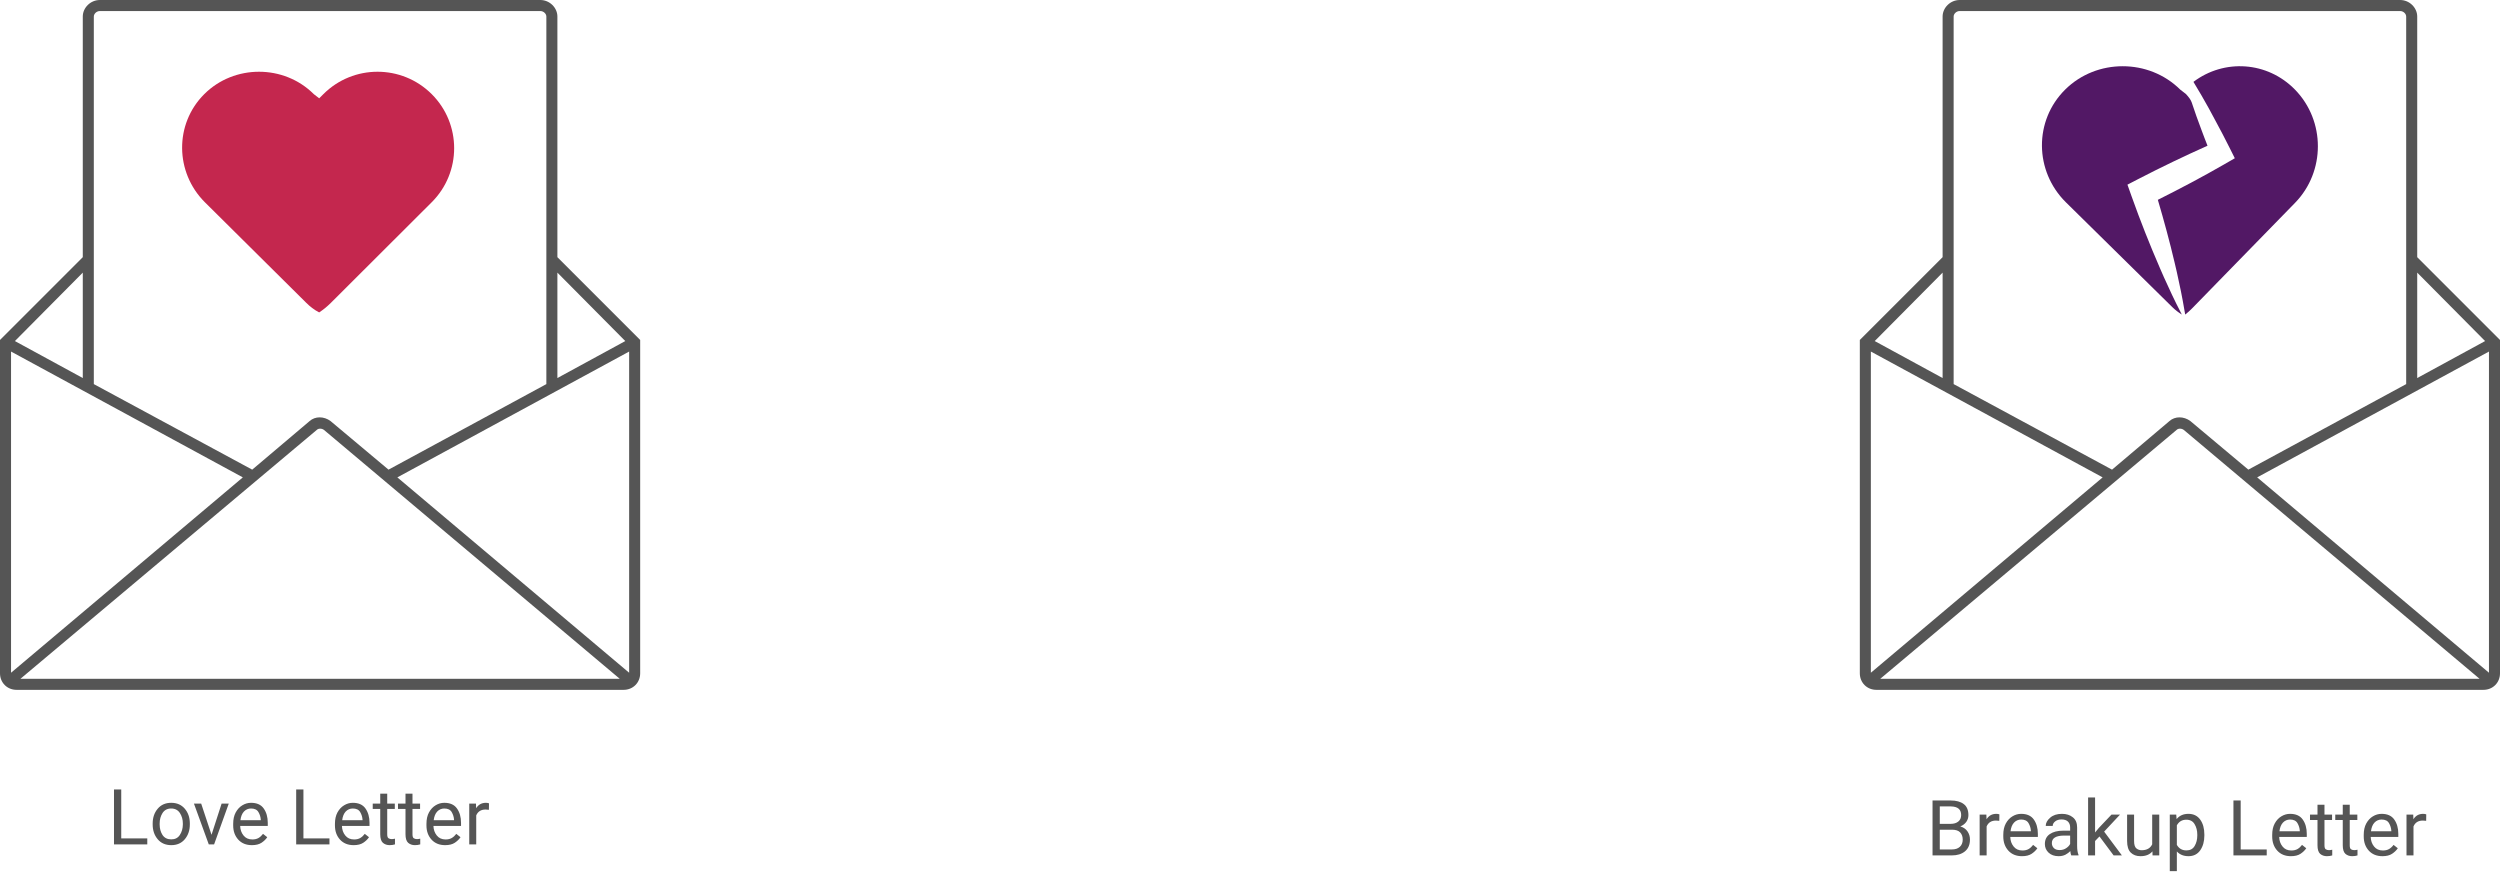
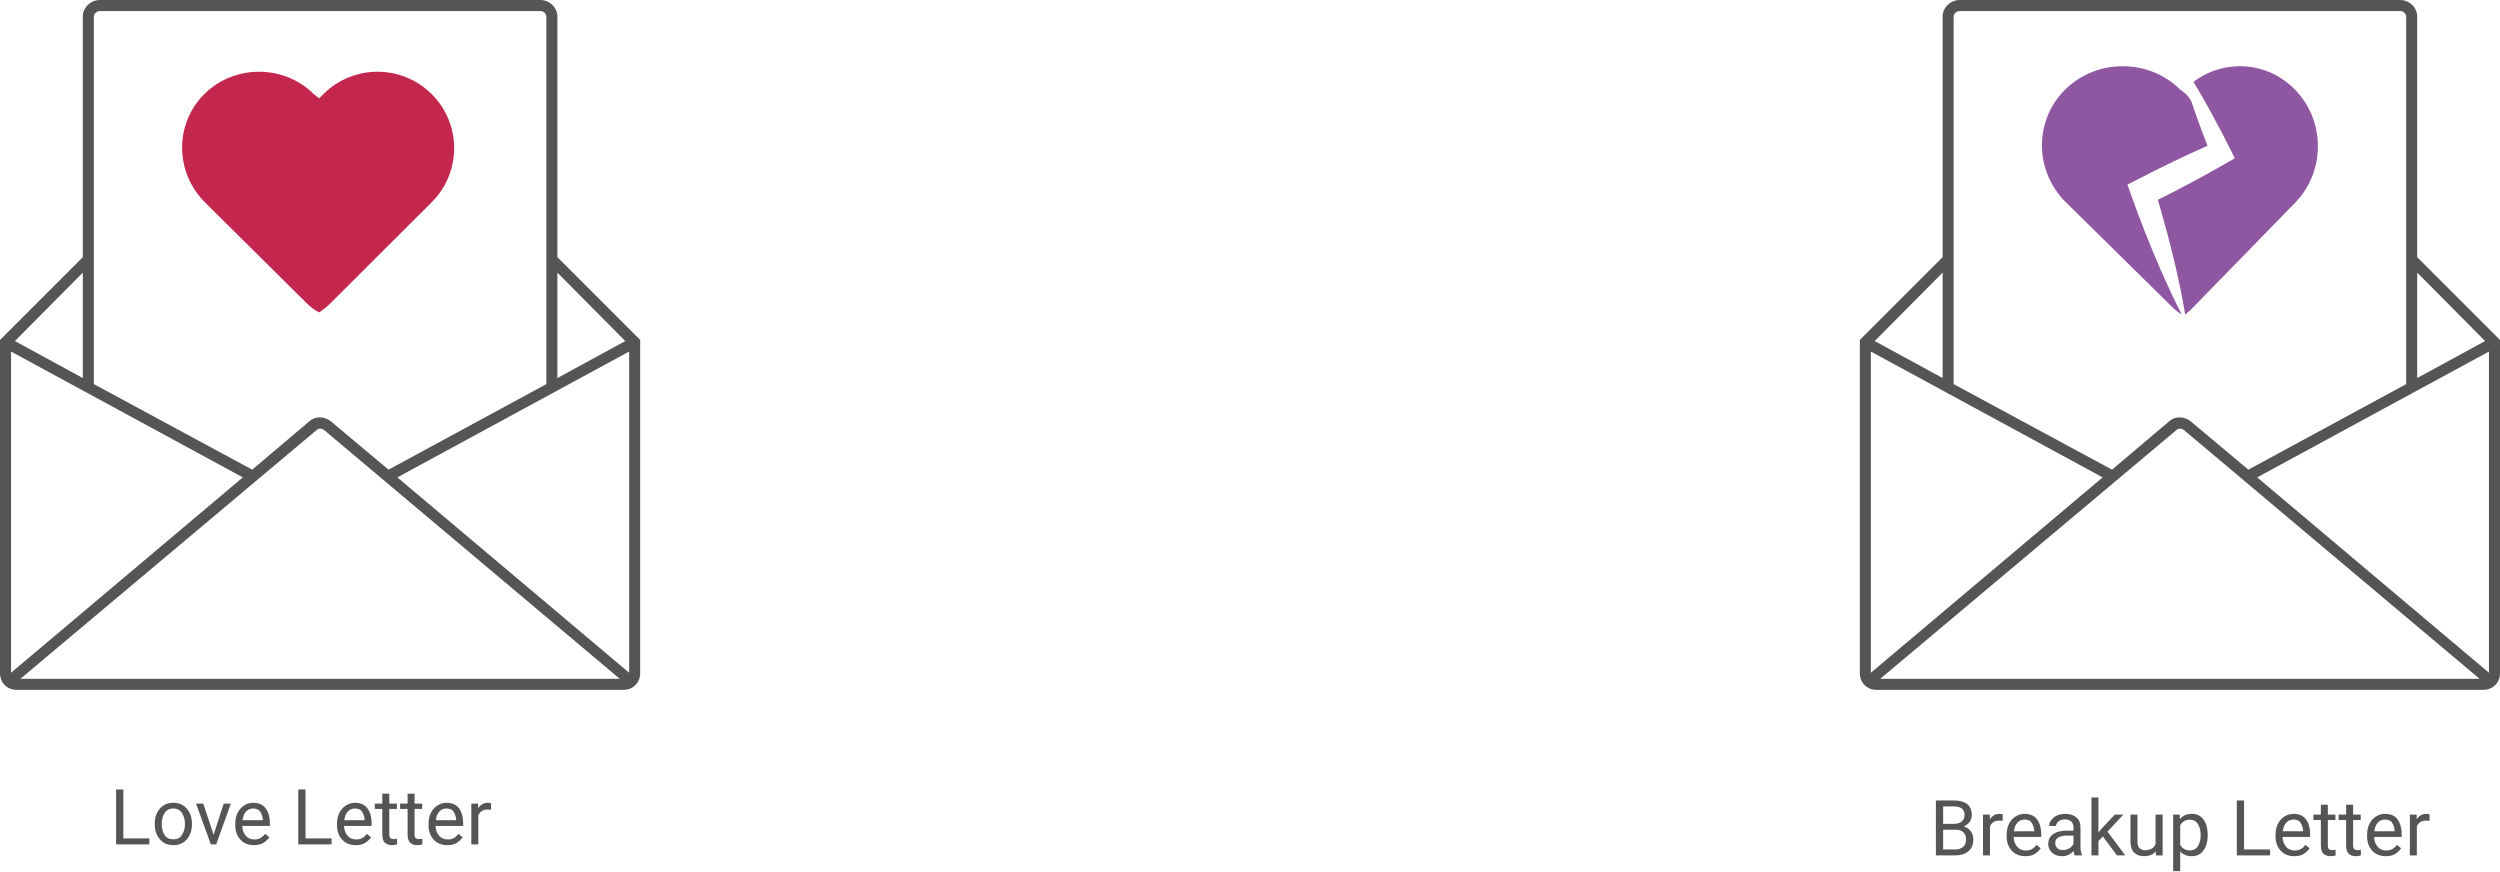
<svg xmlns="http://www.w3.org/2000/svg" width="453px" height="158px" viewBox="0 0 453 158" version="1.1">
  <defs />
-   <g id="Page-1" stroke="none" stroke-width="1" fill="none" fill-rule="evenodd">
-     <g id="Learndevu" transform="translate(-90, -71)">
-       <g id="love-and-breakup-letter" transform="translate(90, 71)">
-         <g id="love-letter">
-           <g id="Group-12" fill-rule="nonzero" fill="#555555">
-             <g id="if_Letter_1872934">
-               <path d="M101,46.6 L101,3 C101,1.4 99.6,0 97.9,0 L18.1,0 C16.4,0 15,1.4 15,3 L15,46.6 L0,61.6 L0,122 C0,123.7 1.3,125 3,125 L113,125 C114.7,125 116,123.7 116,122 L116,61.6 L101,46.6 Z M101,49.4 L113.3,61.8 L101,68.5 L101,49.4 Z M17,3 C17,2.5 17.5,2 18.1,2 L97.9,2 C98.5,2 99,2.5 99,3 L99,69.6 L70.4,85.1 L59.9,76.3 C58.7,75.4 57.1,75.4 56.1,76.3 L45.7,85.1 L17,69.6 L17,3 Z M15,49.4 L15,68.5 L2.7,61.8 L15,49.4 Z M2,121.9 L2,63.7 L44,86.5 L2,121.9 Z M3.7,123 L57.4,77.9 C57.7,77.6 58.3,77.6 58.7,77.9 L112.3,123 L3.7,123 Z M114,121.9 L72,86.5 L114,63.7 L114,121.9 Z" id="Shape" />
-             </g>
+   <g id="Learndevu" stroke="none" stroke-width="1" fill="none" fill-rule="evenodd" transform="translate(-90, -71)">
+     <g id="love-and-breakup-letter" transform="translate(90, 71)">
+       <g id="love-letter">
+         <g id="Group-12" fill="#555555" fill-rule="nonzero">
+           <g id="if_Letter_1872934">
+             <path d="M101,46.6 L101,3 C101,1.4 99.6,0 97.9,0 L18.1,0 C16.4,0 15,1.4 15,3 L15,46.6 L0,61.6 L0,122 C0,123.7 1.3,125 3,125 L113,125 C114.7,125 116,123.7 116,122 L116,61.6 L101,46.6 Z M101,49.4 L113.3,61.8 L101,68.5 L101,49.4 Z M17,3 C17,2.5 17.5,2 18.1,2 L97.9,2 C98.5,2 99,2.5 99,3 L99,69.6 L70.4,85.1 L59.9,76.3 C58.7,75.4 57.1,75.4 56.1,76.3 L45.7,85.1 L17,69.6 L17,3 Z M15,49.4 L15,68.5 L2.7,61.8 L15,49.4 Z M2,121.9 L2,63.7 L44,86.5 L2,121.9 Z M3.7,123 L57.4,77.9 C57.7,77.6 58.3,77.6 58.7,77.9 L112.3,123 L3.7,123 Z M114,121.9 L72,86.5 L114,63.7 L114,121.9 Z" id="Shape" />
          </g>
-           <g id="if_heart_383128" transform="translate(33, 13)" fill-rule="nonzero" fill="#C4274E">
-             <path d="M45.227,4.057 C39.806,-1.352 31.016,-1.352 25.596,4.057 L24.836,4.815 L23.86,4.057 C18.439,-1.352 9.433,-1.352 4.012,4.057 C-1.409,9.466 -1.301,18.236 4.121,23.646 L22.506,41.884 C23.164,42.54 23.878,43.114 24.835,43.611 C25.58,43.114 26.289,42.54 26.948,41.884 L45.226,23.646 C50.647,18.236 50.647,9.466 45.227,4.057 Z" id="Shape" />
+         </g>
+         <g id="if_heart_383128" transform="translate(33, 13)" fill="#C4274E" fill-rule="nonzero">
+           <path d="M45.227,4.057 C39.806,-1.352 31.016,-1.352 25.596,4.057 L24.836,4.815 L23.86,4.057 C18.439,-1.352 9.433,-1.352 4.012,4.057 C-1.409,9.466 -1.301,18.236 4.121,23.646 L22.506,41.884 C23.164,42.54 23.878,43.114 24.835,43.611 C25.58,43.114 26.289,42.54 26.948,41.884 L45.226,23.646 C50.647,18.236 50.647,9.466 45.227,4.057 Z" id="Shape" />
+         </g>
+         <text id="Love-Letter" font-family="Roboto-Regular, Roboto" font-size="14" font-weight="normal" fill="#555555">
+           <tspan x="19.879" y="153">Love Letter</tspan>
+         </text>
+       </g>
+       <g id="breakup-letter" transform="translate(337, 0)">
+         <g id="Group-12-Copy" fill="#555555" fill-rule="nonzero">
+           <g id="if_Letter_1872934">
+             <path d="M101,46.6 L101,3 C101,1.4 99.6,0 97.9,0 L18.1,0 C16.4,0 15,1.4 15,3 L15,46.6 L0,61.6 L0,122 C0,123.7 1.3,125 3,125 L113,125 C114.7,125 116,123.7 116,122 L116,61.6 L101,46.6 Z M101,49.4 L113.3,61.8 L101,68.5 L101,49.4 Z M17,3 C17,2.5 17.5,2 18.1,2 L97.9,2 C98.5,2 99,2.5 99,3 L99,69.6 L70.4,85.1 L59.9,76.3 C58.7,75.4 57.1,75.4 56.1,76.3 L45.7,85.1 L17,69.6 L17,3 Z M15,49.4 L15,68.5 L2.7,61.8 L15,49.4 Z M2,121.9 L2,63.7 L44,86.5 L2,121.9 Z M3.7,123 L57.4,77.9 C57.7,77.6 58.3,77.6 58.7,77.9 L112.3,123 L3.7,123 Z M114,121.9 L72,86.5 L114,63.7 L114,121.9 Z" id="Shape" />
          </g>
-           <text id="Love-Letter" font-family="Roboto-Regular, Roboto" font-size="14" font-weight="normal" fill="#555555">
-             <tspan x="19.5" y="153">Love Letter</tspan>
-           </text>
        </g>
-         <g id="breakup-letter" transform="translate(337, 0)">
-           <g id="Group-12-Copy" fill-rule="nonzero" fill="#555555">
-             <g id="if_Letter_1872934">
-               <path d="M101,46.6 L101,3 C101,1.4 99.6,0 97.9,0 L18.1,0 C16.4,0 15,1.4 15,3 L15,46.6 L0,61.6 L0,122 C0,123.7 1.3,125 3,125 L113,125 C114.7,125 116,123.7 116,122 L116,61.6 L101,46.6 Z M101,49.4 L113.3,61.8 L101,68.5 L101,49.4 Z M17,3 C17,2.5 17.5,2 18.1,2 L97.9,2 C98.5,2 99,2.5 99,3 L99,69.6 L70.4,85.1 L59.9,76.3 C58.7,75.4 57.1,75.4 56.1,76.3 L45.7,85.1 L17,69.6 L17,3 Z M15,49.4 L15,68.5 L2.7,61.8 L15,49.4 Z M2,121.9 L2,63.7 L44,86.5 L2,121.9 Z M3.7,123 L57.4,77.9 C57.7,77.6 58.3,77.6 58.7,77.9 L112.3,123 L3.7,123 Z M114,121.9 L72,86.5 L114,63.7 L114,121.9 Z" id="Shape" />
-             </g>
-           </g>
-           <g id="if_broken-heart_383175" transform="translate(33, 12)" fill-rule="nonzero" fill="#521865">
-             <path d="M45.854,4.242 C40.834,-0.904 32.994,-1.362 27.452,2.835 C27.933,3.643 28.43,4.445 28.894,5.262 C29.803,6.808 30.653,8.383 31.489,9.962 C32.345,11.533 33.171,13.119 33.968,14.716 L34.947,16.672 L32.882,17.862 C28.986,20.108 25.012,22.199 21,24.208 C22.11,27.967 23.141,31.758 24.043,35.591 C24.336,36.729 24.561,37.89 24.813,39.039 C25.061,40.191 25.315,41.342 25.518,42.51 C25.674,43.336 25.815,44.17 25.958,45 C26.389,44.651 26.813,44.282 27.211,43.873 L45.854,24.763 C51.382,19.098 51.382,9.909 45.854,4.242 Z" id="Shape" />
-             <path d="M22.837,39.83 C22.352,38.76 21.837,37.7 21.394,36.616 C19.523,32.312 17.804,27.957 16.237,23.554 L15.493,21.459 L17.561,20.389 C21.648,18.276 25.797,16.288 30,14.404 C29.642,13.476 29.272,12.553 28.932,11.613 C28.303,9.937 27.686,8.254 27.131,6.544 C26.983,6.113 26.63,5.605 26.072,5.019 L25.049,4.228 C19.358,-1.409 9.904,-1.409 4.213,4.228 C-1.48,9.866 -1.365,19.007 4.326,24.643 L23.627,43.653 C24.132,44.151 24.706,44.591 25.348,45 C25.012,44.343 24.672,43.685 24.346,43.024 C23.81,41.97 23.329,40.898 22.837,39.83 Z" id="Shape" />
-           </g>
-           <text id="Breakup-Letter" font-family="Roboto-Regular, Roboto" font-size="14" font-weight="normal" fill="#555555">
-             <tspan x="12.021" y="155">Breakup Letter</tspan>
-           </text>
+         <g id="if_broken-heart_383175" transform="translate(33, 12)" fill="#8F57A2" fill-rule="nonzero">
+           <path d="M45.854,4.242 C40.834,-0.904 32.994,-1.362 27.452,2.835 C27.933,3.643 28.43,4.445 28.894,5.262 C29.803,6.808 30.653,8.383 31.489,9.962 C32.345,11.533 33.171,13.119 33.968,14.716 L34.947,16.672 L32.882,17.862 C28.986,20.108 25.012,22.199 21,24.208 C22.11,27.967 23.141,31.758 24.043,35.591 C24.336,36.729 24.561,37.89 24.813,39.039 C25.061,40.191 25.315,41.342 25.518,42.51 C25.674,43.336 25.815,44.17 25.958,45 C26.389,44.651 26.813,44.282 27.211,43.873 L45.854,24.763 C51.382,19.098 51.382,9.909 45.854,4.242 Z" id="Shape" />
+           <path d="M22.837,39.83 C22.352,38.76 21.837,37.7 21.394,36.616 C19.523,32.312 17.804,27.957 16.237,23.554 L15.493,21.459 L17.561,20.389 C21.648,18.276 25.797,16.288 30,14.404 C29.642,13.476 29.272,12.553 28.932,11.613 C28.303,9.937 27.686,8.254 27.131,6.544 C26.983,6.113 26.63,5.605 26.072,5.019 L25.049,4.228 C19.358,-1.409 9.904,-1.409 4.213,4.228 C-1.48,9.866 -1.365,19.007 4.326,24.643 L23.627,43.653 C24.132,44.151 24.706,44.591 25.348,45 C25.012,44.343 24.672,43.685 24.346,43.024 C23.81,41.97 23.329,40.898 22.837,39.83 Z" id="Shape" />
        </g>
+         <text id="Breakup-Letter" font-family="Roboto-Regular, Roboto" font-size="14" font-weight="normal" fill="#555555">
+           <tspan x="12.63" y="155">Breakup Letter</tspan>
+         </text>
      </g>
    </g>
  </g>
</svg>
